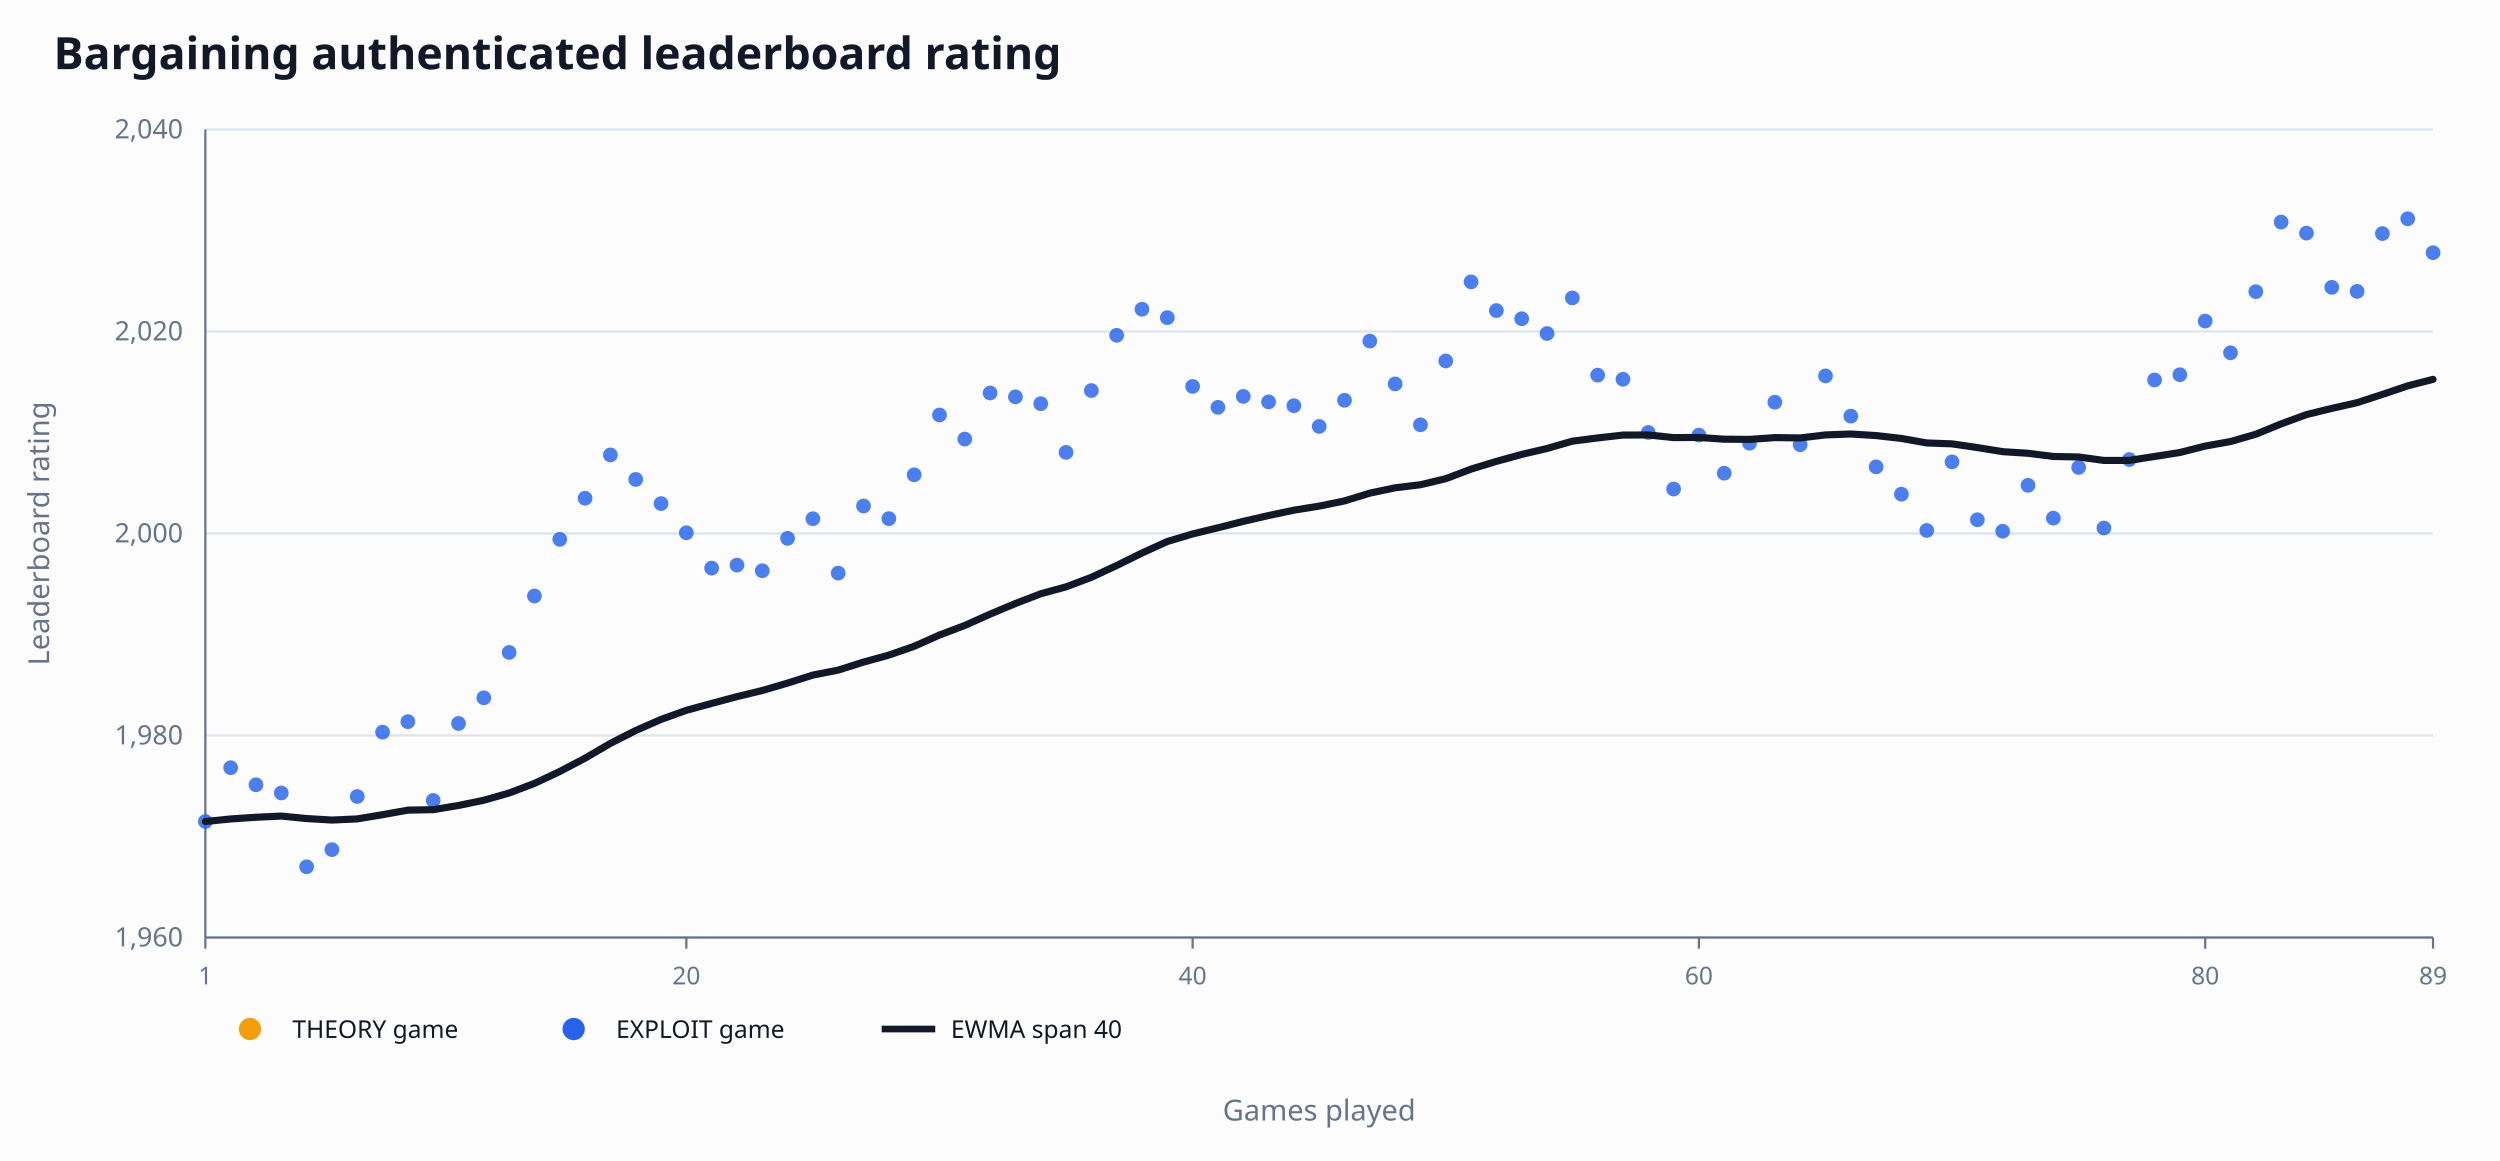
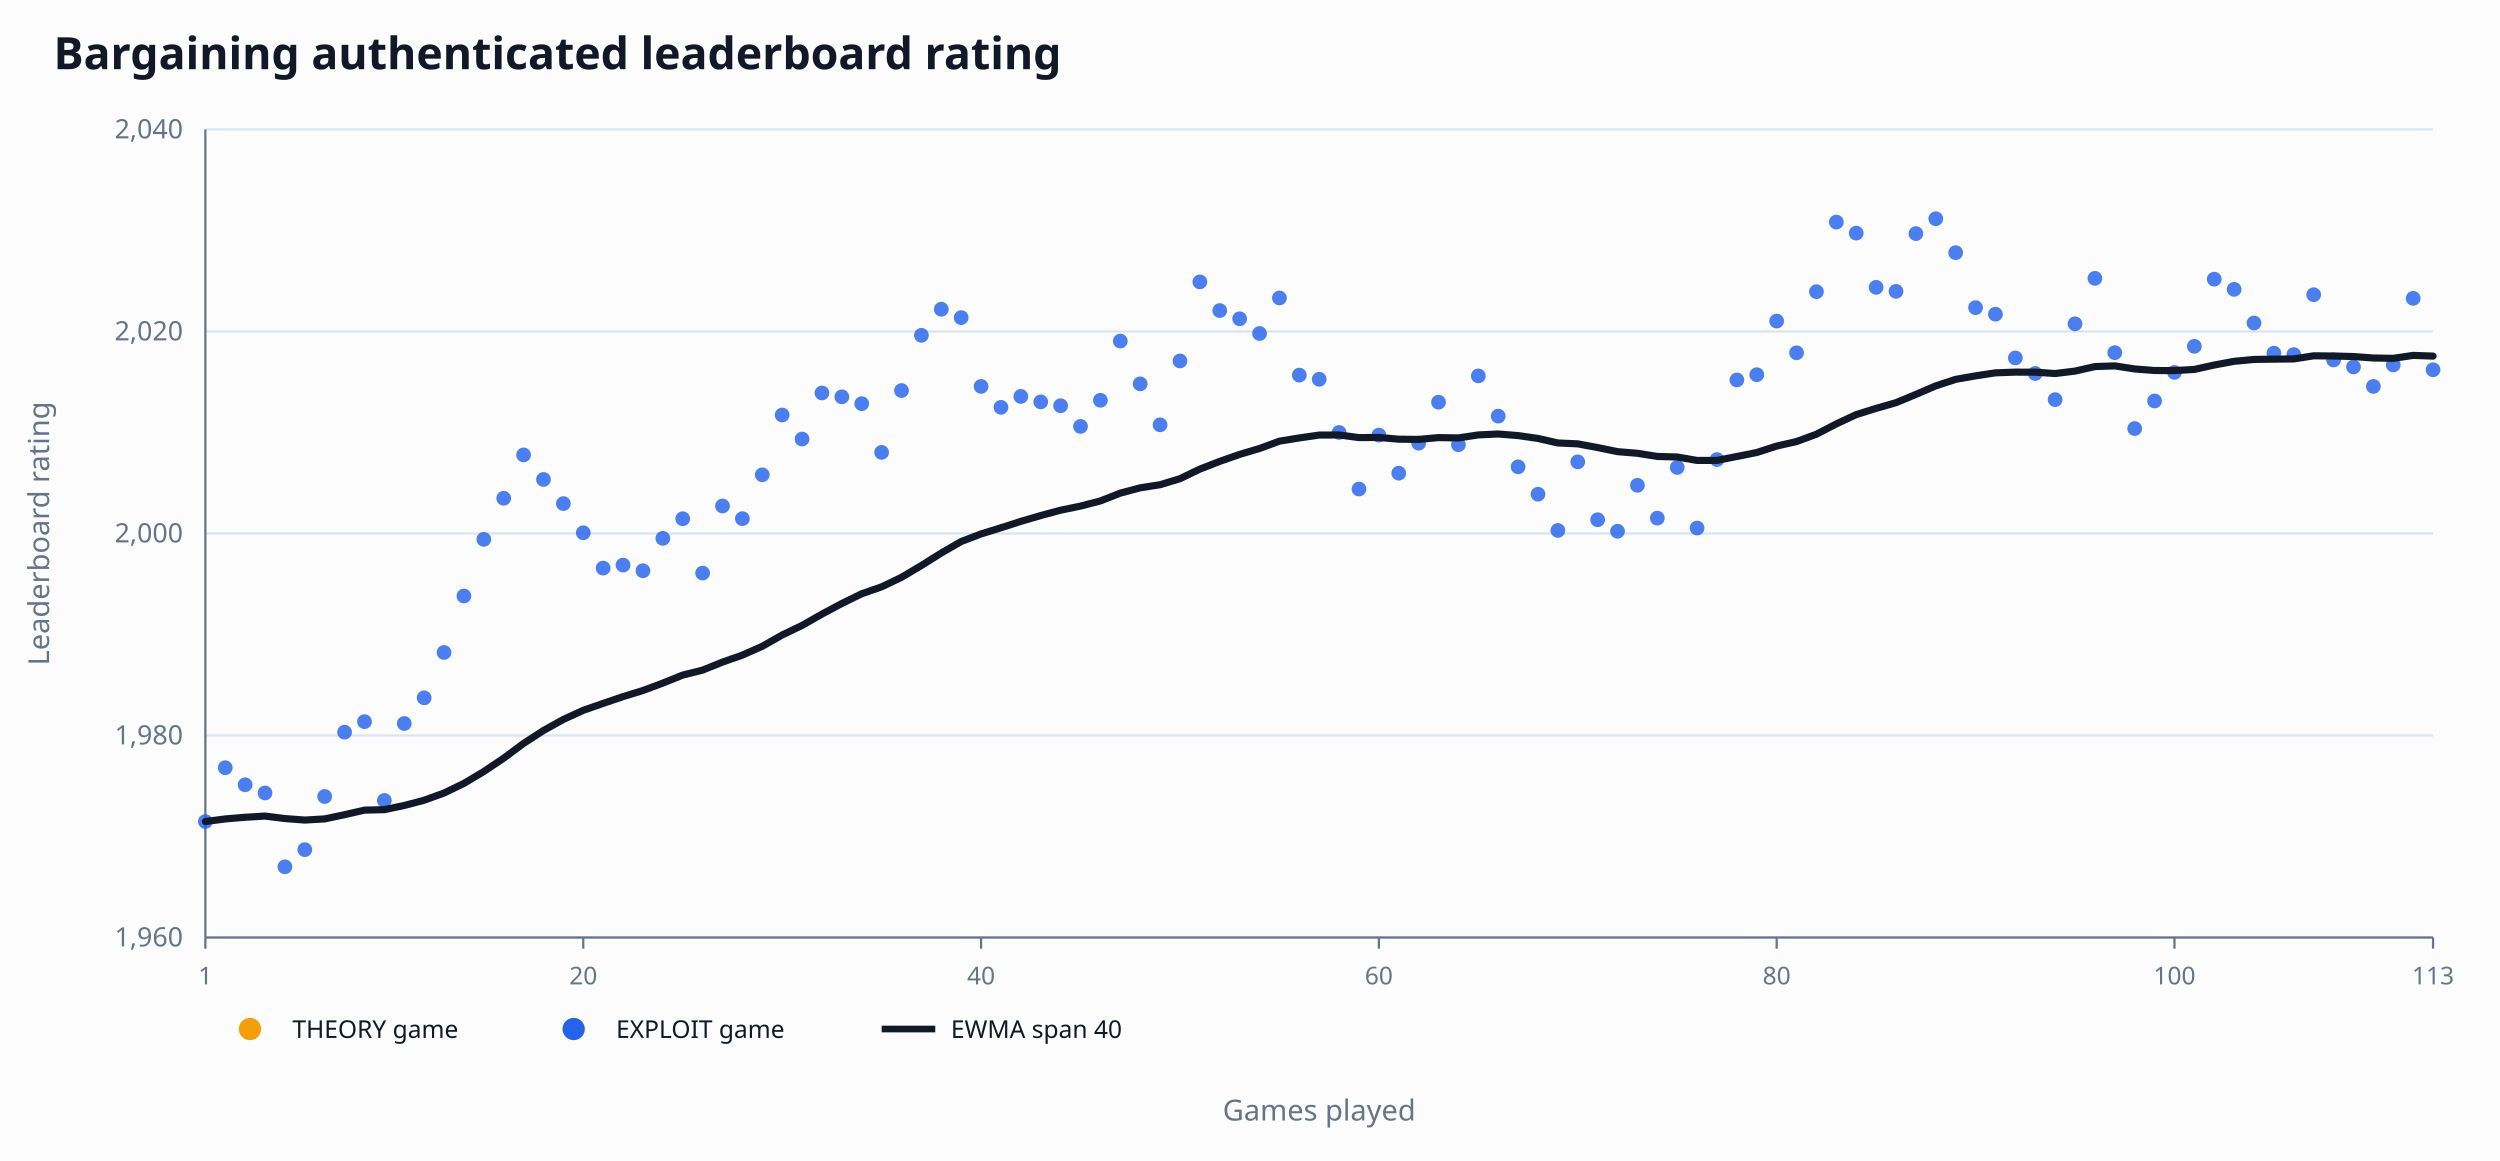
<svg xmlns="http://www.w3.org/2000/svg" width="1120" height="520" viewBox="0 0 1120 520">
  <rect width="100%" height="100%" fill="#fcfcfd" />
  <text x="24" y="31" font-family="system-ui,sans-serif" font-size="20" font-weight="700" fill="#111827">Bargaining authenticated leaderboard rating</text>
  <line x1="92" y1="420.00" x2="1090" y2="420.00" stroke="#dbe3ee" stroke-width="1" />
  <text x="82" y="424.00" text-anchor="end" font-family="system-ui,sans-serif" font-size="12" fill="#64748b">1,960</text>
  <line x1="92" y1="329.50" x2="1090" y2="329.50" stroke="#dbe3ee" stroke-width="1" />
  <text x="82" y="333.50" text-anchor="end" font-family="system-ui,sans-serif" font-size="12" fill="#64748b">1,980</text>
  <line x1="92" y1="239.00" x2="1090" y2="239.00" stroke="#dbe3ee" stroke-width="1" />
  <text x="82" y="243.00" text-anchor="end" font-family="system-ui,sans-serif" font-size="12" fill="#64748b">2,000</text>
  <line x1="92" y1="148.50" x2="1090" y2="148.50" stroke="#dbe3ee" stroke-width="1" />
  <text x="82" y="152.50" text-anchor="end" font-family="system-ui,sans-serif" font-size="12" fill="#64748b">2,020</text>
  <line x1="92" y1="58.00" x2="1090" y2="58.00" stroke="#dbe3ee" stroke-width="1" />
  <text x="82" y="62.00" text-anchor="end" font-family="system-ui,sans-serif" font-size="12" fill="#64748b">2,040</text>
  <line x1="92.00" y1="420" x2="92.00" y2="425" stroke="#64748b" />
  <text x="92.00" y="441" text-anchor="middle" font-family="system-ui,sans-serif" font-size="11" fill="#64748b">1</text>
-   <line x1="307.48" y1="420" x2="307.48" y2="425" stroke="#64748b" />
-   <text x="307.48" y="441" text-anchor="middle" font-family="system-ui,sans-serif" font-size="11" fill="#64748b">20</text>
-   <line x1="534.30" y1="420" x2="534.30" y2="425" stroke="#64748b" />
-   <text x="534.30" y="441" text-anchor="middle" font-family="system-ui,sans-serif" font-size="11" fill="#64748b">40</text>
-   <line x1="761.11" y1="420" x2="761.11" y2="425" stroke="#64748b" />
-   <text x="761.11" y="441" text-anchor="middle" font-family="system-ui,sans-serif" font-size="11" fill="#64748b">60</text>
-   <line x1="987.93" y1="420" x2="987.93" y2="425" stroke="#64748b" />
-   <text x="987.93" y="441" text-anchor="middle" font-family="system-ui,sans-serif" font-size="11" fill="#64748b">80</text>
+   <line x1="261.30" y1="420" x2="261.30" y2="425" stroke="#64748b" />
+   <text x="261.30" y="441" text-anchor="middle" font-family="system-ui,sans-serif" font-size="11" fill="#64748b">20</text>
+   <line x1="439.52" y1="420" x2="439.52" y2="425" stroke="#64748b" />
+   <text x="439.52" y="441" text-anchor="middle" font-family="system-ui,sans-serif" font-size="11" fill="#64748b">40</text>
+   <line x1="617.73" y1="420" x2="617.73" y2="425" stroke="#64748b" />
+   <text x="617.73" y="441" text-anchor="middle" font-family="system-ui,sans-serif" font-size="11" fill="#64748b">60</text>
+   <line x1="795.95" y1="420" x2="795.95" y2="425" stroke="#64748b" />
+   <text x="795.95" y="441" text-anchor="middle" font-family="system-ui,sans-serif" font-size="11" fill="#64748b">80</text>
+   <line x1="974.16" y1="420" x2="974.16" y2="425" stroke="#64748b" />
+   <text x="974.16" y="441" text-anchor="middle" font-family="system-ui,sans-serif" font-size="11" fill="#64748b">100</text>
  <line x1="1090.00" y1="420" x2="1090.00" y2="425" stroke="#64748b" />
-   <text x="1090.00" y="441" text-anchor="middle" font-family="system-ui,sans-serif" font-size="11" fill="#64748b">89</text>
+   <text x="1090.00" y="441" text-anchor="middle" font-family="system-ui,sans-serif" font-size="11" fill="#64748b">113</text>
  <line x1="92" y1="58" x2="92" y2="420" stroke="#64748b" />
  <line x1="92" y1="420" x2="1090" y2="420" stroke="#64748b" />
  <text x="591.00" y="502" text-anchor="middle" font-family="system-ui,sans-serif" font-size="13" fill="#64748b">Games played</text>
  <text x="22" y="239.00" text-anchor="middle" transform="rotate(-90 22 239.00)" font-family="system-ui,sans-serif" font-size="13" fill="#64748b">Leaderboard rating</text>
  <circle cx="92.00" cy="368.05" r="3.3" fill="#2563eb" opacity="0.82" />
-   <circle cx="103.34" cy="343.93" r="3.3" fill="#2563eb" opacity="0.82" />
-   <circle cx="114.68" cy="351.58" r="3.3" fill="#2563eb" opacity="0.82" />
-   <circle cx="126.02" cy="355.25" r="3.3" fill="#2563eb" opacity="0.82" />
-   <circle cx="137.36" cy="388.32" r="3.3" fill="#2563eb" opacity="0.82" />
-   <circle cx="148.70" cy="380.63" r="3.3" fill="#2563eb" opacity="0.82" />
-   <circle cx="160.05" cy="356.83" r="3.3" fill="#2563eb" opacity="0.82" />
-   <circle cx="171.39" cy="328.01" r="3.3" fill="#2563eb" opacity="0.82" />
-   <circle cx="182.73" cy="323.30" r="3.3" fill="#2563eb" opacity="0.82" />
-   <circle cx="194.07" cy="358.60" r="3.3" fill="#2563eb" opacity="0.82" />
-   <circle cx="205.41" cy="324.12" r="3.3" fill="#2563eb" opacity="0.82" />
-   <circle cx="216.75" cy="312.62" r="3.3" fill="#2563eb" opacity="0.82" />
-   <circle cx="228.09" cy="292.30" r="3.3" fill="#2563eb" opacity="0.82" />
-   <circle cx="239.43" cy="267.01" r="3.3" fill="#2563eb" opacity="0.82" />
-   <circle cx="250.77" cy="241.62" r="3.3" fill="#2563eb" opacity="0.82" />
-   <circle cx="262.11" cy="223.21" r="3.3" fill="#2563eb" opacity="0.82" />
-   <circle cx="273.45" cy="203.80" r="3.3" fill="#2563eb" opacity="0.82" />
-   <circle cx="284.80" cy="214.79" r="3.3" fill="#2563eb" opacity="0.82" />
-   <circle cx="296.14" cy="225.61" r="3.3" fill="#2563eb" opacity="0.82" />
-   <circle cx="307.48" cy="238.68" r="3.3" fill="#2563eb" opacity="0.82" />
-   <circle cx="318.82" cy="254.52" r="3.3" fill="#2563eb" opacity="0.82" />
-   <circle cx="330.16" cy="253.16" r="3.3" fill="#2563eb" opacity="0.82" />
-   <circle cx="341.50" cy="255.70" r="3.3" fill="#2563eb" opacity="0.82" />
-   <circle cx="352.84" cy="241.17" r="3.3" fill="#2563eb" opacity="0.82" />
-   <circle cx="364.18" cy="232.39" r="3.3" fill="#2563eb" opacity="0.82" />
-   <circle cx="375.52" cy="256.74" r="3.3" fill="#2563eb" opacity="0.82" />
-   <circle cx="386.86" cy="226.69" r="3.3" fill="#2563eb" opacity="0.82" />
-   <circle cx="398.20" cy="232.35" r="3.3" fill="#2563eb" opacity="0.82" />
-   <circle cx="409.55" cy="212.71" r="3.3" fill="#2563eb" opacity="0.82" />
-   <circle cx="420.89" cy="185.92" r="3.3" fill="#2563eb" opacity="0.82" />
-   <circle cx="432.23" cy="196.69" r="3.3" fill="#2563eb" opacity="0.82" />
-   <circle cx="443.57" cy="176.06" r="3.3" fill="#2563eb" opacity="0.82" />
-   <circle cx="454.91" cy="177.78" r="3.3" fill="#2563eb" opacity="0.82" />
-   <circle cx="466.25" cy="180.85" r="3.3" fill="#2563eb" opacity="0.82" />
-   <circle cx="477.59" cy="202.66" r="3.3" fill="#2563eb" opacity="0.82" />
-   <circle cx="488.93" cy="174.97" r="3.3" fill="#2563eb" opacity="0.82" />
-   <circle cx="500.27" cy="150.22" r="3.3" fill="#2563eb" opacity="0.82" />
-   <circle cx="511.61" cy="138.54" r="3.3" fill="#2563eb" opacity="0.82" />
-   <circle cx="522.95" cy="142.30" r="3.3" fill="#2563eb" opacity="0.82" />
-   <circle cx="534.30" cy="173.12" r="3.3" fill="#2563eb" opacity="0.82" />
-   <circle cx="545.64" cy="182.48" r="3.3" fill="#2563eb" opacity="0.82" />
-   <circle cx="556.98" cy="177.60" r="3.3" fill="#2563eb" opacity="0.82" />
-   <circle cx="568.32" cy="180.04" r="3.3" fill="#2563eb" opacity="0.82" />
-   <circle cx="579.66" cy="181.76" r="3.3" fill="#2563eb" opacity="0.82" />
-   <circle cx="591.00" cy="191.04" r="3.3" fill="#2563eb" opacity="0.82" />
-   <circle cx="602.34" cy="179.32" r="3.3" fill="#2563eb" opacity="0.82" />
-   <circle cx="613.68" cy="152.80" r="3.3" fill="#2563eb" opacity="0.82" />
-   <circle cx="625.02" cy="171.98" r="3.3" fill="#2563eb" opacity="0.82" />
-   <circle cx="636.36" cy="190.31" r="3.3" fill="#2563eb" opacity="0.82" />
-   <circle cx="647.70" cy="161.71" r="3.3" fill="#2563eb" opacity="0.82" />
-   <circle cx="659.05" cy="126.28" r="3.3" fill="#2563eb" opacity="0.82" />
-   <circle cx="670.39" cy="139.13" r="3.3" fill="#2563eb" opacity="0.82" />
-   <circle cx="681.73" cy="142.80" r="3.3" fill="#2563eb" opacity="0.82" />
-   <circle cx="693.07" cy="149.41" r="3.3" fill="#2563eb" opacity="0.82" />
-   <circle cx="704.41" cy="133.48" r="3.3" fill="#2563eb" opacity="0.82" />
-   <circle cx="715.75" cy="168.05" r="3.3" fill="#2563eb" opacity="0.82" />
-   <circle cx="727.09" cy="169.90" r="3.3" fill="#2563eb" opacity="0.82" />
-   <circle cx="738.43" cy="193.75" r="3.3" fill="#2563eb" opacity="0.82" />
-   <circle cx="749.77" cy="219.09" r="3.3" fill="#2563eb" opacity="0.82" />
-   <circle cx="761.11" cy="194.93" r="3.3" fill="#2563eb" opacity="0.82" />
-   <circle cx="772.45" cy="211.99" r="3.3" fill="#2563eb" opacity="0.82" />
-   <circle cx="783.80" cy="198.55" r="3.3" fill="#2563eb" opacity="0.82" />
-   <circle cx="795.14" cy="180.18" r="3.3" fill="#2563eb" opacity="0.82" />
-   <circle cx="806.48" cy="199.23" r="3.3" fill="#2563eb" opacity="0.82" />
-   <circle cx="817.82" cy="168.41" r="3.3" fill="#2563eb" opacity="0.82" />
-   <circle cx="829.16" cy="186.42" r="3.3" fill="#2563eb" opacity="0.82" />
-   <circle cx="840.50" cy="209.14" r="3.3" fill="#2563eb" opacity="0.82" />
-   <circle cx="851.84" cy="221.40" r="3.3" fill="#2563eb" opacity="0.82" />
-   <circle cx="863.18" cy="237.64" r="3.3" fill="#2563eb" opacity="0.82" />
-   <circle cx="874.52" cy="206.92" r="3.3" fill="#2563eb" opacity="0.82" />
-   <circle cx="885.86" cy="232.85" r="3.3" fill="#2563eb" opacity="0.82" />
-   <circle cx="897.20" cy="238.00" r="3.3" fill="#2563eb" opacity="0.82" />
-   <circle cx="908.55" cy="217.42" r="3.3" fill="#2563eb" opacity="0.82" />
-   <circle cx="919.89" cy="232.12" r="3.3" fill="#2563eb" opacity="0.82" />
-   <circle cx="931.23" cy="209.41" r="3.3" fill="#2563eb" opacity="0.82" />
-   <circle cx="942.57" cy="236.56" r="3.3" fill="#2563eb" opacity="0.82" />
-   <circle cx="953.91" cy="205.88" r="3.3" fill="#2563eb" opacity="0.82" />
-   <circle cx="965.25" cy="170.22" r="3.3" fill="#2563eb" opacity="0.82" />
-   <circle cx="976.59" cy="167.87" r="3.3" fill="#2563eb" opacity="0.82" />
-   <circle cx="987.93" cy="143.84" r="3.3" fill="#2563eb" opacity="0.82" />
-   <circle cx="999.27" cy="158.05" r="3.3" fill="#2563eb" opacity="0.82" />
-   <circle cx="1010.61" cy="130.67" r="3.3" fill="#2563eb" opacity="0.82" />
-   <circle cx="1021.95" cy="99.49" r="3.3" fill="#2563eb" opacity="0.82" />
-   <circle cx="1033.30" cy="104.43" r="3.3" fill="#2563eb" opacity="0.82" />
-   <circle cx="1044.64" cy="128.73" r="3.3" fill="#2563eb" opacity="0.82" />
-   <circle cx="1055.98" cy="130.54" r="3.3" fill="#2563eb" opacity="0.82" />
-   <circle cx="1067.32" cy="104.65" r="3.3" fill="#2563eb" opacity="0.82" />
-   <circle cx="1078.66" cy="98.00" r="3.3" fill="#2563eb" opacity="0.82" />
-   <circle cx="1090.00" cy="113.21" r="3.3" fill="#2563eb" opacity="0.82" />
-   <polyline points="92.00,368.05 103.34,366.88 114.68,366.13 126.02,365.60 137.36,366.71 148.70,367.39 160.05,366.87 171.39,364.98 182.73,362.94 194.07,362.73 205.41,360.85 216.75,358.50 228.09,355.27 239.43,350.96 250.77,345.63 262.11,339.66 273.45,333.03 284.80,327.26 296.14,322.30 307.48,318.22 318.82,315.12 330.16,312.09 341.50,309.34 352.84,306.02 364.18,302.43 375.52,300.20 386.86,296.61 398.20,293.48 409.55,289.54 420.89,284.48 432.23,280.20 443.57,275.12 454.91,270.37 466.25,266.00 477.59,262.91 488.93,258.63 500.27,253.34 511.61,247.74 522.95,242.59 534.30,239.20 545.64,236.44 556.98,233.57 568.32,230.96 579.66,228.56 591.00,226.73 602.34,224.41 613.68,220.92 625.02,218.53 636.36,217.16 647.70,214.45 659.05,210.15 670.39,206.69 681.73,203.57 693.07,200.93 704.41,197.64 715.75,196.19 727.09,194.91 738.43,194.86 749.77,196.04 761.11,195.98 772.45,196.76 783.80,196.85 795.14,196.04 806.48,196.19 817.82,194.84 829.16,194.43 840.50,195.14 851.84,196.42 863.18,198.44 874.52,198.85 885.86,200.51 897.20,202.34 908.55,203.07 919.89,204.49 931.23,204.73 942.57,206.28 953.91,206.26 965.25,204.50 976.59,202.72 987.93,199.84 999.27,197.81 1010.61,194.53 1021.95,189.90 1033.30,185.73 1044.64,182.95 1055.98,180.39 1067.32,176.69 1078.66,172.86 1090.00,169.95" fill="none" stroke="#111827" stroke-width="3.2" stroke-linejoin="round" stroke-linecap="round" />
+   <circle cx="100.91" cy="343.93" r="3.3" fill="#2563eb" opacity="0.82" />
+   <circle cx="109.82" cy="351.58" r="3.3" fill="#2563eb" opacity="0.82" />
+   <circle cx="118.73" cy="355.25" r="3.3" fill="#2563eb" opacity="0.82" />
+   <circle cx="127.64" cy="388.32" r="3.3" fill="#2563eb" opacity="0.82" />
+   <circle cx="136.55" cy="380.63" r="3.3" fill="#2563eb" opacity="0.82" />
+   <circle cx="145.46" cy="356.83" r="3.3" fill="#2563eb" opacity="0.82" />
+   <circle cx="154.38" cy="328.01" r="3.3" fill="#2563eb" opacity="0.82" />
+   <circle cx="163.29" cy="323.30" r="3.3" fill="#2563eb" opacity="0.82" />
+   <circle cx="172.20" cy="358.60" r="3.3" fill="#2563eb" opacity="0.82" />
+   <circle cx="181.11" cy="324.12" r="3.3" fill="#2563eb" opacity="0.82" />
+   <circle cx="190.02" cy="312.62" r="3.3" fill="#2563eb" opacity="0.82" />
+   <circle cx="198.93" cy="292.30" r="3.3" fill="#2563eb" opacity="0.82" />
+   <circle cx="207.84" cy="267.01" r="3.3" fill="#2563eb" opacity="0.82" />
+   <circle cx="216.75" cy="241.62" r="3.3" fill="#2563eb" opacity="0.82" />
+   <circle cx="225.66" cy="223.21" r="3.3" fill="#2563eb" opacity="0.82" />
+   <circle cx="234.57" cy="203.80" r="3.3" fill="#2563eb" opacity="0.82" />
+   <circle cx="243.48" cy="214.79" r="3.3" fill="#2563eb" opacity="0.82" />
+   <circle cx="252.39" cy="225.61" r="3.3" fill="#2563eb" opacity="0.82" />
+   <circle cx="261.30" cy="238.68" r="3.3" fill="#2563eb" opacity="0.82" />
+   <circle cx="270.21" cy="254.52" r="3.3" fill="#2563eb" opacity="0.82" />
+   <circle cx="279.12" cy="253.16" r="3.3" fill="#2563eb" opacity="0.82" />
+   <circle cx="288.04" cy="255.70" r="3.3" fill="#2563eb" opacity="0.82" />
+   <circle cx="296.95" cy="241.17" r="3.3" fill="#2563eb" opacity="0.82" />
+   <circle cx="305.86" cy="232.39" r="3.3" fill="#2563eb" opacity="0.82" />
+   <circle cx="314.77" cy="256.74" r="3.3" fill="#2563eb" opacity="0.82" />
+   <circle cx="323.68" cy="226.69" r="3.3" fill="#2563eb" opacity="0.82" />
+   <circle cx="332.59" cy="232.35" r="3.3" fill="#2563eb" opacity="0.82" />
+   <circle cx="341.50" cy="212.71" r="3.3" fill="#2563eb" opacity="0.82" />
+   <circle cx="350.41" cy="185.92" r="3.3" fill="#2563eb" opacity="0.82" />
+   <circle cx="359.32" cy="196.69" r="3.3" fill="#2563eb" opacity="0.82" />
+   <circle cx="368.23" cy="176.06" r="3.3" fill="#2563eb" opacity="0.82" />
+   <circle cx="377.14" cy="177.78" r="3.3" fill="#2563eb" opacity="0.82" />
+   <circle cx="386.05" cy="180.85" r="3.3" fill="#2563eb" opacity="0.82" />
+   <circle cx="394.96" cy="202.66" r="3.3" fill="#2563eb" opacity="0.82" />
+   <circle cx="403.88" cy="174.97" r="3.3" fill="#2563eb" opacity="0.82" />
+   <circle cx="412.79" cy="150.22" r="3.3" fill="#2563eb" opacity="0.82" />
+   <circle cx="421.70" cy="138.54" r="3.3" fill="#2563eb" opacity="0.82" />
+   <circle cx="430.61" cy="142.30" r="3.3" fill="#2563eb" opacity="0.82" />
+   <circle cx="439.52" cy="173.12" r="3.3" fill="#2563eb" opacity="0.82" />
+   <circle cx="448.43" cy="182.48" r="3.3" fill="#2563eb" opacity="0.82" />
+   <circle cx="457.34" cy="177.60" r="3.3" fill="#2563eb" opacity="0.82" />
+   <circle cx="466.25" cy="180.04" r="3.3" fill="#2563eb" opacity="0.82" />
+   <circle cx="475.16" cy="181.76" r="3.3" fill="#2563eb" opacity="0.82" />
+   <circle cx="484.07" cy="191.04" r="3.3" fill="#2563eb" opacity="0.82" />
+   <circle cx="492.98" cy="179.32" r="3.3" fill="#2563eb" opacity="0.82" />
+   <circle cx="501.89" cy="152.80" r="3.3" fill="#2563eb" opacity="0.82" />
+   <circle cx="510.80" cy="171.98" r="3.3" fill="#2563eb" opacity="0.82" />
+   <circle cx="519.71" cy="190.31" r="3.3" fill="#2563eb" opacity="0.82" />
+   <circle cx="528.62" cy="161.71" r="3.3" fill="#2563eb" opacity="0.82" />
+   <circle cx="537.54" cy="126.28" r="3.3" fill="#2563eb" opacity="0.82" />
+   <circle cx="546.45" cy="139.13" r="3.3" fill="#2563eb" opacity="0.82" />
+   <circle cx="555.36" cy="142.80" r="3.3" fill="#2563eb" opacity="0.82" />
+   <circle cx="564.27" cy="149.41" r="3.3" fill="#2563eb" opacity="0.82" />
+   <circle cx="573.18" cy="133.48" r="3.3" fill="#2563eb" opacity="0.82" />
+   <circle cx="582.09" cy="168.05" r="3.3" fill="#2563eb" opacity="0.82" />
+   <circle cx="591.00" cy="169.90" r="3.3" fill="#2563eb" opacity="0.82" />
+   <circle cx="599.91" cy="193.75" r="3.3" fill="#2563eb" opacity="0.82" />
+   <circle cx="608.82" cy="219.09" r="3.3" fill="#2563eb" opacity="0.82" />
+   <circle cx="617.73" cy="194.93" r="3.3" fill="#2563eb" opacity="0.82" />
+   <circle cx="626.64" cy="211.99" r="3.3" fill="#2563eb" opacity="0.82" />
+   <circle cx="635.55" cy="198.55" r="3.3" fill="#2563eb" opacity="0.82" />
+   <circle cx="644.46" cy="180.18" r="3.3" fill="#2563eb" opacity="0.82" />
+   <circle cx="653.38" cy="199.23" r="3.3" fill="#2563eb" opacity="0.82" />
+   <circle cx="662.29" cy="168.41" r="3.3" fill="#2563eb" opacity="0.82" />
+   <circle cx="671.20" cy="186.42" r="3.3" fill="#2563eb" opacity="0.82" />
+   <circle cx="680.11" cy="209.14" r="3.3" fill="#2563eb" opacity="0.82" />
+   <circle cx="689.02" cy="221.40" r="3.3" fill="#2563eb" opacity="0.82" />
+   <circle cx="697.93" cy="237.64" r="3.3" fill="#2563eb" opacity="0.82" />
+   <circle cx="706.84" cy="206.92" r="3.3" fill="#2563eb" opacity="0.82" />
+   <circle cx="715.75" cy="232.85" r="3.3" fill="#2563eb" opacity="0.82" />
+   <circle cx="724.66" cy="238.00" r="3.3" fill="#2563eb" opacity="0.82" />
+   <circle cx="733.57" cy="217.42" r="3.3" fill="#2563eb" opacity="0.82" />
+   <circle cx="742.48" cy="232.12" r="3.3" fill="#2563eb" opacity="0.82" />
+   <circle cx="751.39" cy="209.41" r="3.3" fill="#2563eb" opacity="0.82" />
+   <circle cx="760.30" cy="236.56" r="3.3" fill="#2563eb" opacity="0.82" />
+   <circle cx="769.21" cy="205.88" r="3.3" fill="#2563eb" opacity="0.82" />
+   <circle cx="778.12" cy="170.22" r="3.3" fill="#2563eb" opacity="0.82" />
+   <circle cx="787.04" cy="167.87" r="3.3" fill="#2563eb" opacity="0.82" />
+   <circle cx="795.95" cy="143.84" r="3.3" fill="#2563eb" opacity="0.82" />
+   <circle cx="804.86" cy="158.05" r="3.3" fill="#2563eb" opacity="0.82" />
+   <circle cx="813.77" cy="130.67" r="3.3" fill="#2563eb" opacity="0.82" />
+   <circle cx="822.68" cy="99.49" r="3.3" fill="#2563eb" opacity="0.82" />
+   <circle cx="831.59" cy="104.43" r="3.3" fill="#2563eb" opacity="0.82" />
+   <circle cx="840.50" cy="128.73" r="3.3" fill="#2563eb" opacity="0.82" />
+   <circle cx="849.41" cy="130.54" r="3.3" fill="#2563eb" opacity="0.82" />
+   <circle cx="858.32" cy="104.65" r="3.3" fill="#2563eb" opacity="0.82" />
+   <circle cx="867.23" cy="98.00" r="3.3" fill="#2563eb" opacity="0.82" />
+   <circle cx="876.14" cy="113.21" r="3.3" fill="#2563eb" opacity="0.82" />
+   <circle cx="885.05" cy="137.82" r="3.3" fill="#2563eb" opacity="0.82" />
+   <circle cx="893.96" cy="140.76" r="3.3" fill="#2563eb" opacity="0.82" />
+   <circle cx="902.88" cy="160.36" r="3.3" fill="#2563eb" opacity="0.82" />
+   <circle cx="911.79" cy="167.32" r="3.3" fill="#2563eb" opacity="0.82" />
+   <circle cx="920.70" cy="179.04" r="3.3" fill="#2563eb" opacity="0.82" />
+   <circle cx="929.61" cy="145.06" r="3.3" fill="#2563eb" opacity="0.82" />
+   <circle cx="938.52" cy="124.70" r="3.3" fill="#2563eb" opacity="0.82" />
+   <circle cx="947.43" cy="158.00" r="3.3" fill="#2563eb" opacity="0.82" />
+   <circle cx="956.34" cy="191.99" r="3.3" fill="#2563eb" opacity="0.82" />
+   <circle cx="965.25" cy="179.63" r="3.3" fill="#2563eb" opacity="0.82" />
+   <circle cx="974.16" cy="166.83" r="3.3" fill="#2563eb" opacity="0.82" />
+   <circle cx="983.07" cy="155.15" r="3.3" fill="#2563eb" opacity="0.82" />
+   <circle cx="991.98" cy="125.06" r="3.3" fill="#2563eb" opacity="0.82" />
+   <circle cx="1000.89" cy="129.63" r="3.3" fill="#2563eb" opacity="0.82" />
+   <circle cx="1009.80" cy="144.70" r="3.3" fill="#2563eb" opacity="0.82" />
+   <circle cx="1018.71" cy="158.23" r="3.3" fill="#2563eb" opacity="0.82" />
+   <circle cx="1027.62" cy="158.86" r="3.3" fill="#2563eb" opacity="0.82" />
+   <circle cx="1036.54" cy="132.03" r="3.3" fill="#2563eb" opacity="0.82" />
+   <circle cx="1045.45" cy="161.26" r="3.3" fill="#2563eb" opacity="0.82" />
+   <circle cx="1054.36" cy="164.38" r="3.3" fill="#2563eb" opacity="0.82" />
+   <circle cx="1063.27" cy="173.12" r="3.3" fill="#2563eb" opacity="0.82" />
+   <circle cx="1072.18" cy="163.48" r="3.3" fill="#2563eb" opacity="0.82" />
+   <circle cx="1081.09" cy="133.66" r="3.3" fill="#2563eb" opacity="0.82" />
+   <circle cx="1090.00" cy="165.65" r="3.3" fill="#2563eb" opacity="0.82" />
+   <polyline points="92.00,368.05 100.91,366.88 109.82,366.13 118.73,365.60 127.64,366.71 136.55,367.39 145.46,366.87 154.38,364.98 163.29,362.94 172.20,362.73 181.11,360.85 190.02,358.50 198.93,355.27 207.84,350.96 216.75,345.63 225.66,339.66 234.57,333.03 243.48,327.26 252.39,322.30 261.30,318.22 270.21,315.12 279.12,312.09 288.04,309.34 296.95,306.02 305.86,302.43 314.77,300.20 323.68,296.61 332.59,293.48 341.50,289.54 350.41,284.48 359.32,280.20 368.23,275.12 377.14,270.37 386.05,266.00 394.96,262.91 403.88,258.63 412.79,253.34 421.70,247.74 430.61,242.59 439.52,239.20 448.43,236.44 457.34,233.57 466.25,230.96 475.16,228.56 484.07,226.73 492.98,224.41 501.89,220.92 510.80,218.53 519.71,217.16 528.62,214.45 537.54,210.15 546.45,206.69 555.36,203.57 564.27,200.93 573.18,197.64 582.09,196.19 591.00,194.91 599.91,194.86 608.82,196.04 617.73,195.98 626.64,196.76 635.55,196.85 644.46,196.04 653.38,196.19 662.29,194.84 671.20,194.43 680.11,195.14 689.02,196.42 697.93,198.44 706.84,198.85 715.75,200.51 724.66,202.34 733.57,203.07 742.48,204.49 751.39,204.73 760.30,206.28 769.21,206.26 778.12,204.50 787.04,202.72 795.95,199.84 804.86,197.81 813.77,194.53 822.68,189.90 831.59,185.73 840.50,182.95 849.41,180.39 858.32,176.69 867.23,172.86 876.14,169.95 885.05,168.38 893.96,167.03 902.88,166.71 911.79,166.74 920.70,167.34 929.61,166.25 938.52,164.22 947.43,163.92 956.34,165.29 965.25,165.99 974.16,166.03 983.07,165.50 991.98,163.53 1000.89,161.87 1009.80,161.03 1018.71,160.90 1027.62,160.80 1036.54,159.40 1045.45,159.49 1054.36,159.73 1063.27,160.38 1072.18,160.53 1081.09,159.22 1090.00,159.53" fill="none" stroke="#111827" stroke-width="3.2" stroke-linejoin="round" stroke-linecap="round" />
  <circle cx="112" cy="461" r="5" fill="#f59e0b" />
  <text x="131" y="465" font-family="system-ui,sans-serif" font-size="11" fill="#111827">THEORY game</text>
  <circle cx="257" cy="461" r="5" fill="#2563eb" />
  <text x="276" y="465" font-family="system-ui,sans-serif" font-size="11" fill="#111827">EXPLOIT game</text>
  <line x1="395" y1="461" x2="419" y2="461" stroke="#111827" stroke-width="3" />
  <text x="426" y="465" font-family="system-ui,sans-serif" font-size="11" fill="#111827">EWMA span 40</text>
</svg>
